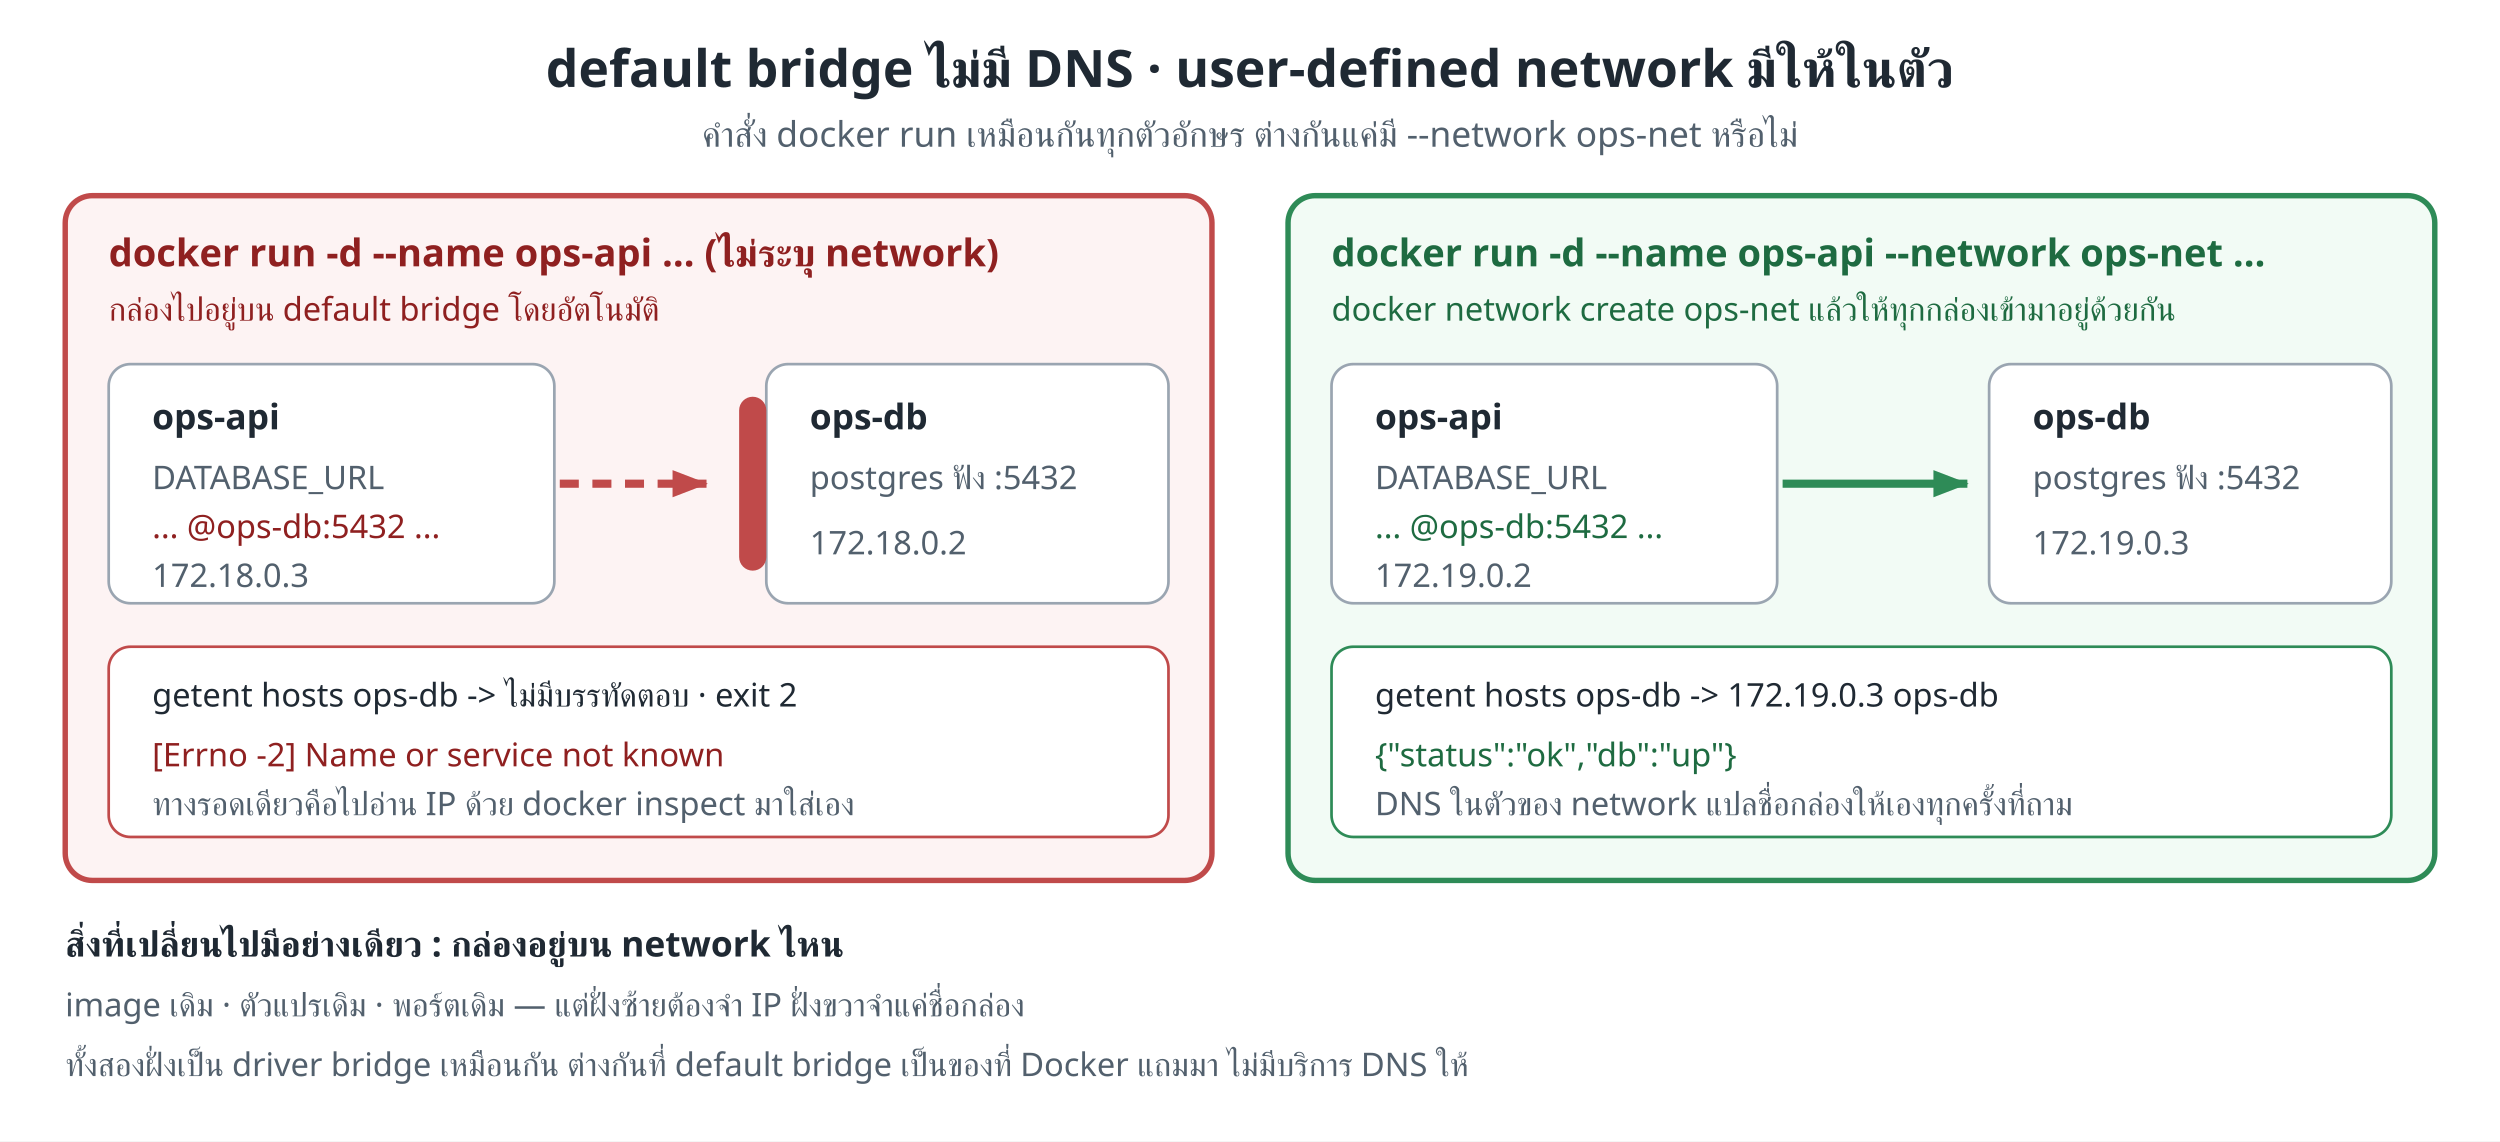
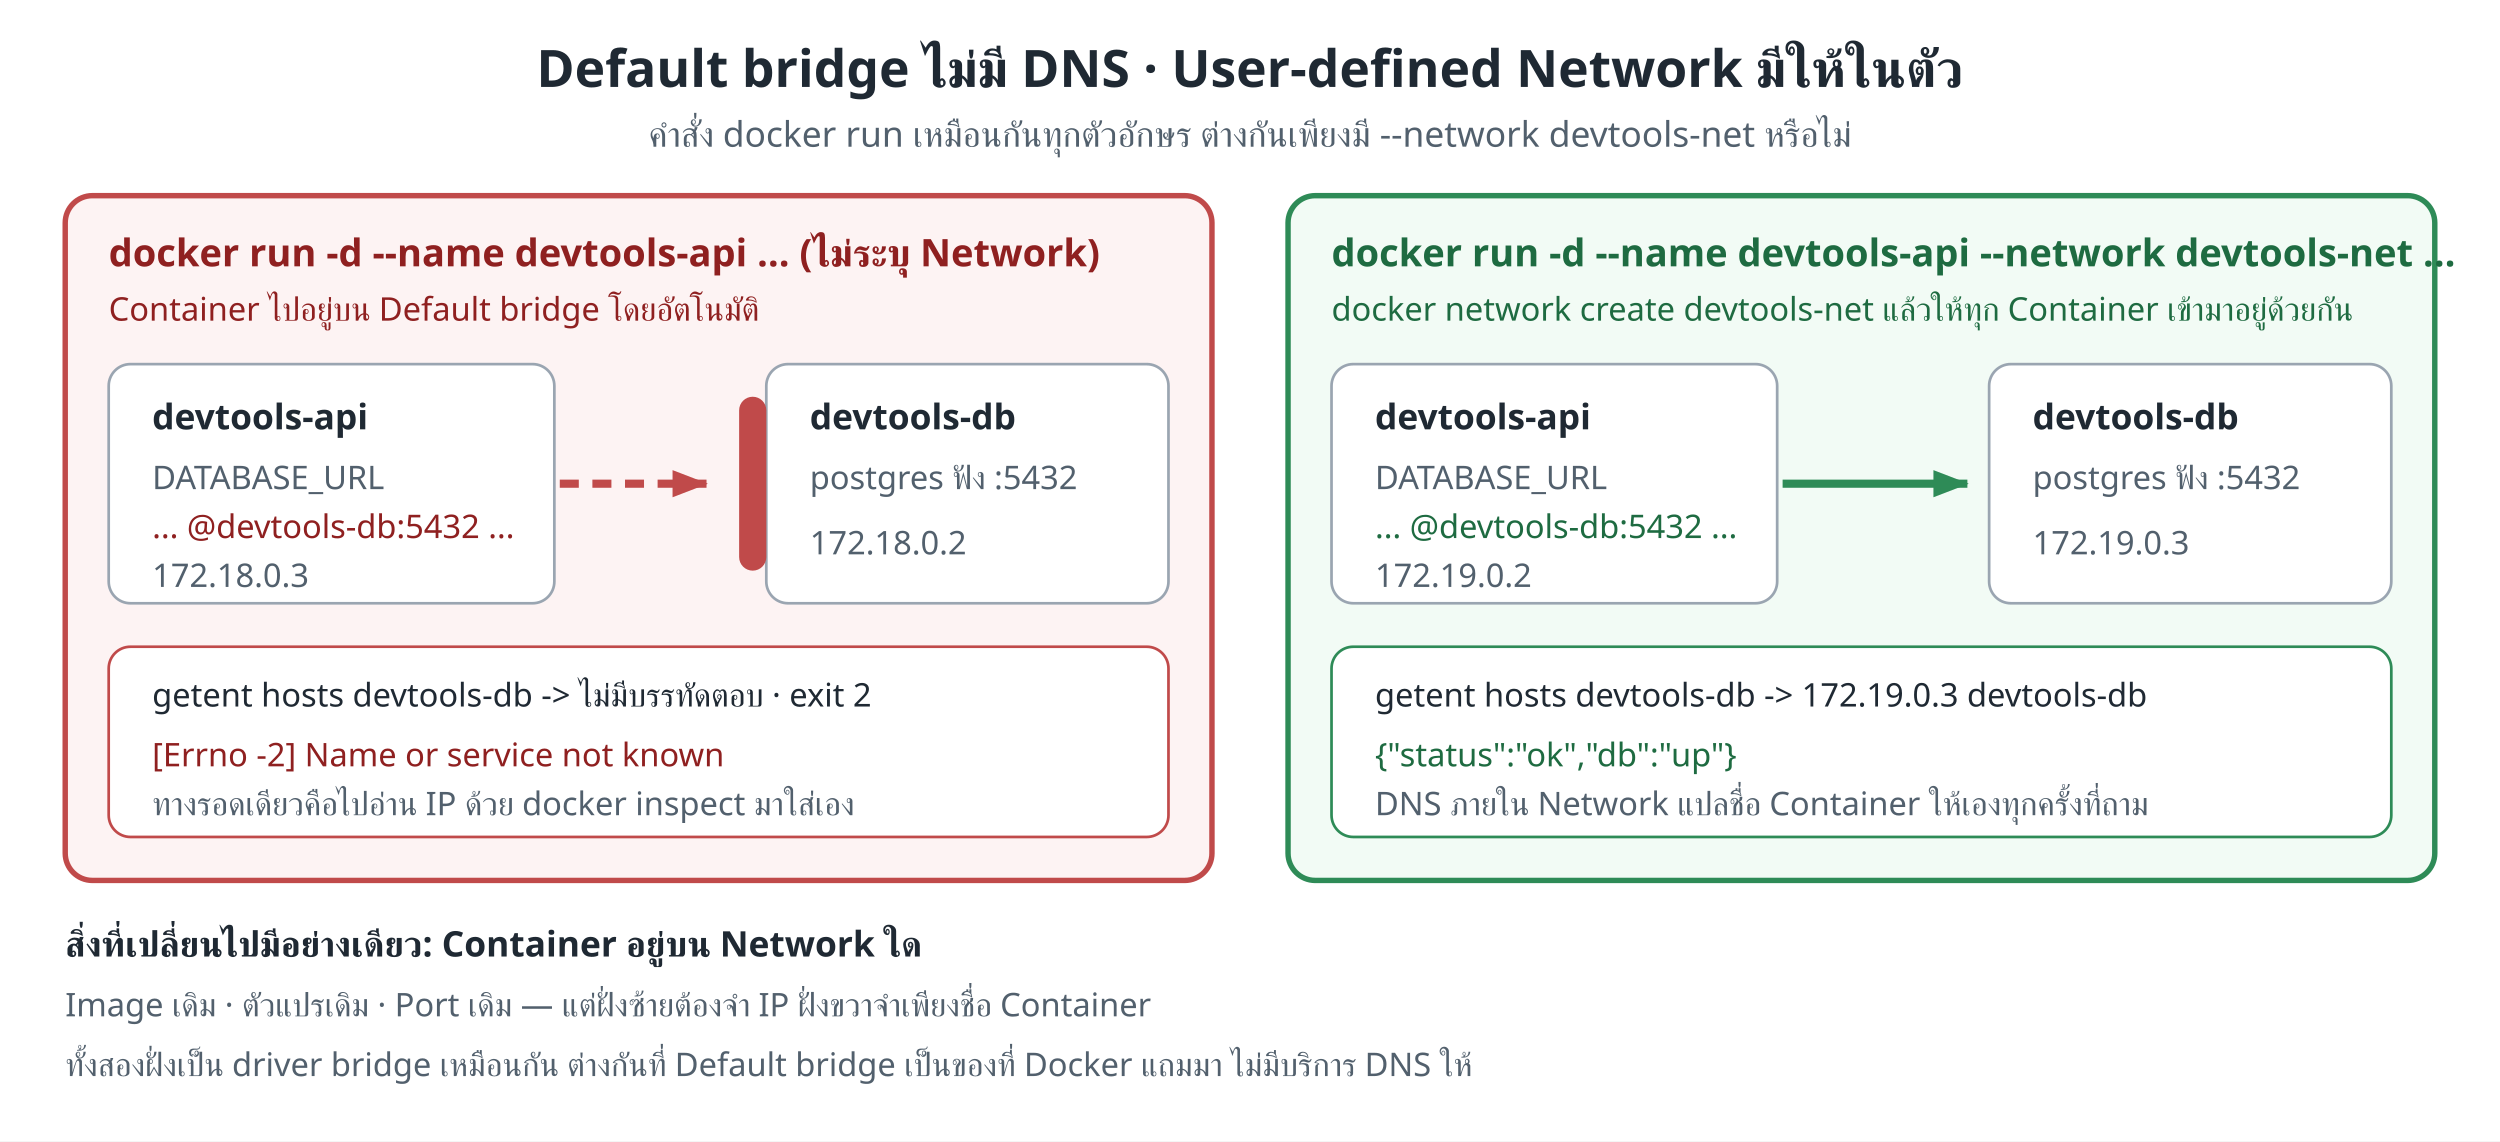
<svg xmlns="http://www.w3.org/2000/svg" viewBox="0 0 920 420" width="920" height="420" font-family="sans-serif">
  <rect x="0" y="0" width="920" height="420" fill="#ffffff" />
-   <text text-anchor="middle" x="460" y="32" font-size="19" font-weight="bold" fill="#1f2933">default bridge ไม่มี DNS · user-defined network มีให้ในตัว</text>
-   <text text-anchor="middle" x="460" y="54" font-size="13" fill="#52606d">คำสั่ง docker run เหมือนกันทุกตัวอักษร ต่างกันแค่มี --network ops-net หรือไม่</text>
+   <text text-anchor="middle" x="460" y="32" font-size="19" font-weight="bold" fill="#1f2933">Default bridge ไม่มี DNS · User-defined Network มีให้ในตัว</text>
+   <text text-anchor="middle" x="460" y="54" font-size="13" fill="#52606d">คำสั่ง docker run เหมือนกันทุกตัวอักษร ต่างกันเพียงมี --network devtools-net หรือไม่</text>
  <defs>
    <marker id="okArrow" markerUnits="userSpaceOnUse" markerWidth="13" markerHeight="10" refX="12.5" refY="5" orient="auto">
      <path d="M 0 0 L 13 5 L 0 10 z" fill="#2e8b57" />
    </marker>
    <marker id="qArrow" markerUnits="userSpaceOnUse" markerWidth="13" markerHeight="10" refX="12.5" refY="5" orient="auto">
      <path d="M 0 0 L 13 5 L 0 10 z" fill="#c04a4a" />
    </marker>
  </defs>
  <rect x="24" y="72" width="422" height="252" rx="10" fill="#fdf3f3" stroke="#c04a4a" stroke-width="2" />
-   <text x="40" y="98" font-size="14" font-weight="bold" fill="#8f2020">docker run -d --name ops-api ...   (ไม่ระบุ network)</text>
-   <text x="40" y="118" font-size="12" fill="#8f2020">กล่องไปอยู่บน default bridge โดยอัตโนมัติ</text>
+   <text x="40" y="98" font-size="14" font-weight="bold" fill="#8f2020">docker run -d --name devtools-api ...   (ไม่ระบุ Network)</text>
+   <text x="40" y="118" font-size="12" fill="#8f2020">Container ไปอยู่บน Default bridge โดยอัตโนมัติ</text>
  <rect x="40" y="134" width="164" height="88" rx="8" fill="#ffffff" stroke="#9aa5b1" />
-   <text x="56" y="158" font-size="13" font-weight="bold" fill="#1f2933">ops-api</text>
+   <text x="56" y="158" font-size="13" font-weight="bold" fill="#1f2933">devtools-api</text>
  <text x="56" y="180" font-size="12" fill="#52606d">DATABASE_URL</text>
-   <text x="56" y="198" font-size="12" fill="#8f2020">... @ops-db:5432 ...</text>
+   <text x="56" y="198" font-size="12" fill="#8f2020">... @devtools-db:5432 ...</text>
  <text x="56" y="216" font-size="12" fill="#52606d">172.18.0.3</text>
  <rect x="282" y="134" width="148" height="88" rx="8" fill="#ffffff" stroke="#9aa5b1" />
-   <text x="298" y="158" font-size="13" font-weight="bold" fill="#1f2933">ops-db</text>
+   <text x="298" y="158" font-size="13" font-weight="bold" fill="#1f2933">devtools-db</text>
  <text x="298" y="180" font-size="12" fill="#52606d">postgres ฟัง :5432</text>
  <text x="298" y="204" font-size="12" fill="#52606d">172.18.0.2</text>
  <line x1="206" y1="178" x2="260" y2="178" stroke="#c04a4a" stroke-width="3" stroke-dasharray="7 5" marker-end="url(#qArrow)" />
  <rect x="272" y="146" width="10" height="64" rx="5" fill="#c04a4a" />
  <rect x="40" y="238" width="390" height="70" rx="8" fill="#ffffff" stroke="#c04a4a" />
-   <text x="56" y="260" font-size="12" fill="#1f2933">getent hosts ops-db  -&gt;  ไม่มีบรรทัดตอบ · exit 2</text>
+   <text x="56" y="260" font-size="12" fill="#1f2933">getent hosts devtools-db  -&gt;  ไม่มีบรรทัดตอบ · exit 2</text>
  <text x="56" y="282" font-size="12" fill="#8f2020">[Errno -2] Name or service not known</text>
  <text x="56" y="300" font-size="12" fill="#52606d">ทางรอดเดียวคือไปอ่าน IP ด้วย docker inspect มาใส่เอง</text>
  <rect x="474" y="72" width="422" height="252" rx="10" fill="#f2fbf5" stroke="#2e8b57" stroke-width="2" />
-   <text x="490" y="98" font-size="14" font-weight="bold" fill="#1e6b41">docker run -d --name ops-api --network ops-net ...</text>
-   <text x="490" y="118" font-size="12" fill="#1e6b41">docker network create ops-net แล้วให้ทุกกล่องเข้ามาอยู่ด้วยกัน</text>
+   <text x="490" y="98" font-size="14" font-weight="bold" fill="#1e6b41">docker run -d --name devtools-api --network devtools-net ...</text>
+   <text x="490" y="118" font-size="12" fill="#1e6b41">docker network create devtools-net แล้วให้ทุก Container เข้ามาอยู่ด้วยกัน</text>
  <rect x="490" y="134" width="164" height="88" rx="8" fill="#ffffff" stroke="#9aa5b1" />
-   <text x="506" y="158" font-size="13" font-weight="bold" fill="#1f2933">ops-api</text>
+   <text x="506" y="158" font-size="13" font-weight="bold" fill="#1f2933">devtools-api</text>
  <text x="506" y="180" font-size="12" fill="#52606d">DATABASE_URL</text>
-   <text x="506" y="198" font-size="12" fill="#1e6b41">... @ops-db:5432 ...</text>
+   <text x="506" y="198" font-size="12" fill="#1e6b41">... @devtools-db:5432 ...</text>
  <text x="506" y="216" font-size="12" fill="#52606d">172.19.0.2</text>
  <rect x="732" y="134" width="148" height="88" rx="8" fill="#ffffff" stroke="#9aa5b1" />
-   <text x="748" y="158" font-size="13" font-weight="bold" fill="#1f2933">ops-db</text>
+   <text x="748" y="158" font-size="13" font-weight="bold" fill="#1f2933">devtools-db</text>
  <text x="748" y="180" font-size="12" fill="#52606d">postgres ฟัง :5432</text>
  <text x="748" y="204" font-size="12" fill="#52606d">172.19.0.3</text>
  <line x1="656" y1="178" x2="724" y2="178" stroke="#2e8b57" stroke-width="3" marker-end="url(#okArrow)" />
  <rect x="490" y="238" width="390" height="70" rx="8" fill="#ffffff" stroke="#2e8b57" />
-   <text x="506" y="260" font-size="12" fill="#1f2933">getent hosts ops-db  -&gt;  172.19.0.3   ops-db</text>
+   <text x="506" y="260" font-size="12" fill="#1f2933">getent hosts devtools-db  -&gt;  172.19.0.3   devtools-db</text>
  <text x="506" y="282" font-size="12" fill="#1e6b41">{"status":"ok","db":"up"}</text>
-   <text x="506" y="300" font-size="12" fill="#52606d">DNS ในตัวของ network แปลชื่อกล่องให้เองทุกครั้งที่ถาม</text>
-   <text x="24" y="352" font-size="13" font-weight="bold" fill="#1f2933">สิ่งที่เปลี่ยนไปมีอย่างเดียว : กล่องอยู่บน network ไหน</text>
-   <text x="24" y="374" font-size="12" fill="#52606d">image เดิม · ตัวแปรเดิม · พอร์ตเดิม — แต่ฝั่งซ้ายต้องจำ IP ฝั่งขวาจำแค่ชื่อกล่อง</text>
-   <text x="24" y="396" font-size="12" fill="#52606d">ทั้งสองฝั่งเป็น driver bridge เหมือนกัน ต่างกันที่ default bridge เป็นของที่ Docker แถมมา ไม่มีบริการ DNS ให้</text>
+   <text x="506" y="300" font-size="12" fill="#52606d">DNS ภายใน Network แปลชื่อ Container ให้เองทุกครั้งที่ถาม</text>
+   <text x="24" y="352" font-size="13" font-weight="bold" fill="#1f2933">สิ่งที่เปลี่ยนไปมีอย่างเดียว: Container อยู่บน Network ใด</text>
+   <text x="24" y="374" font-size="12" fill="#52606d">Image เดิม · ตัวแปรเดิม · Port เดิม — แต่ฝั่งซ้ายต้องจำ IP ฝั่งขวาจำเพียงชื่อ Container</text>
+   <text x="24" y="396" font-size="12" fill="#52606d">ทั้งสองฝั่งเป็น driver bridge เหมือนกัน ต่างกันที่ Default bridge เป็นของที่ Docker แถมมา ไม่มีบริการ DNS ให้</text>
</svg>
